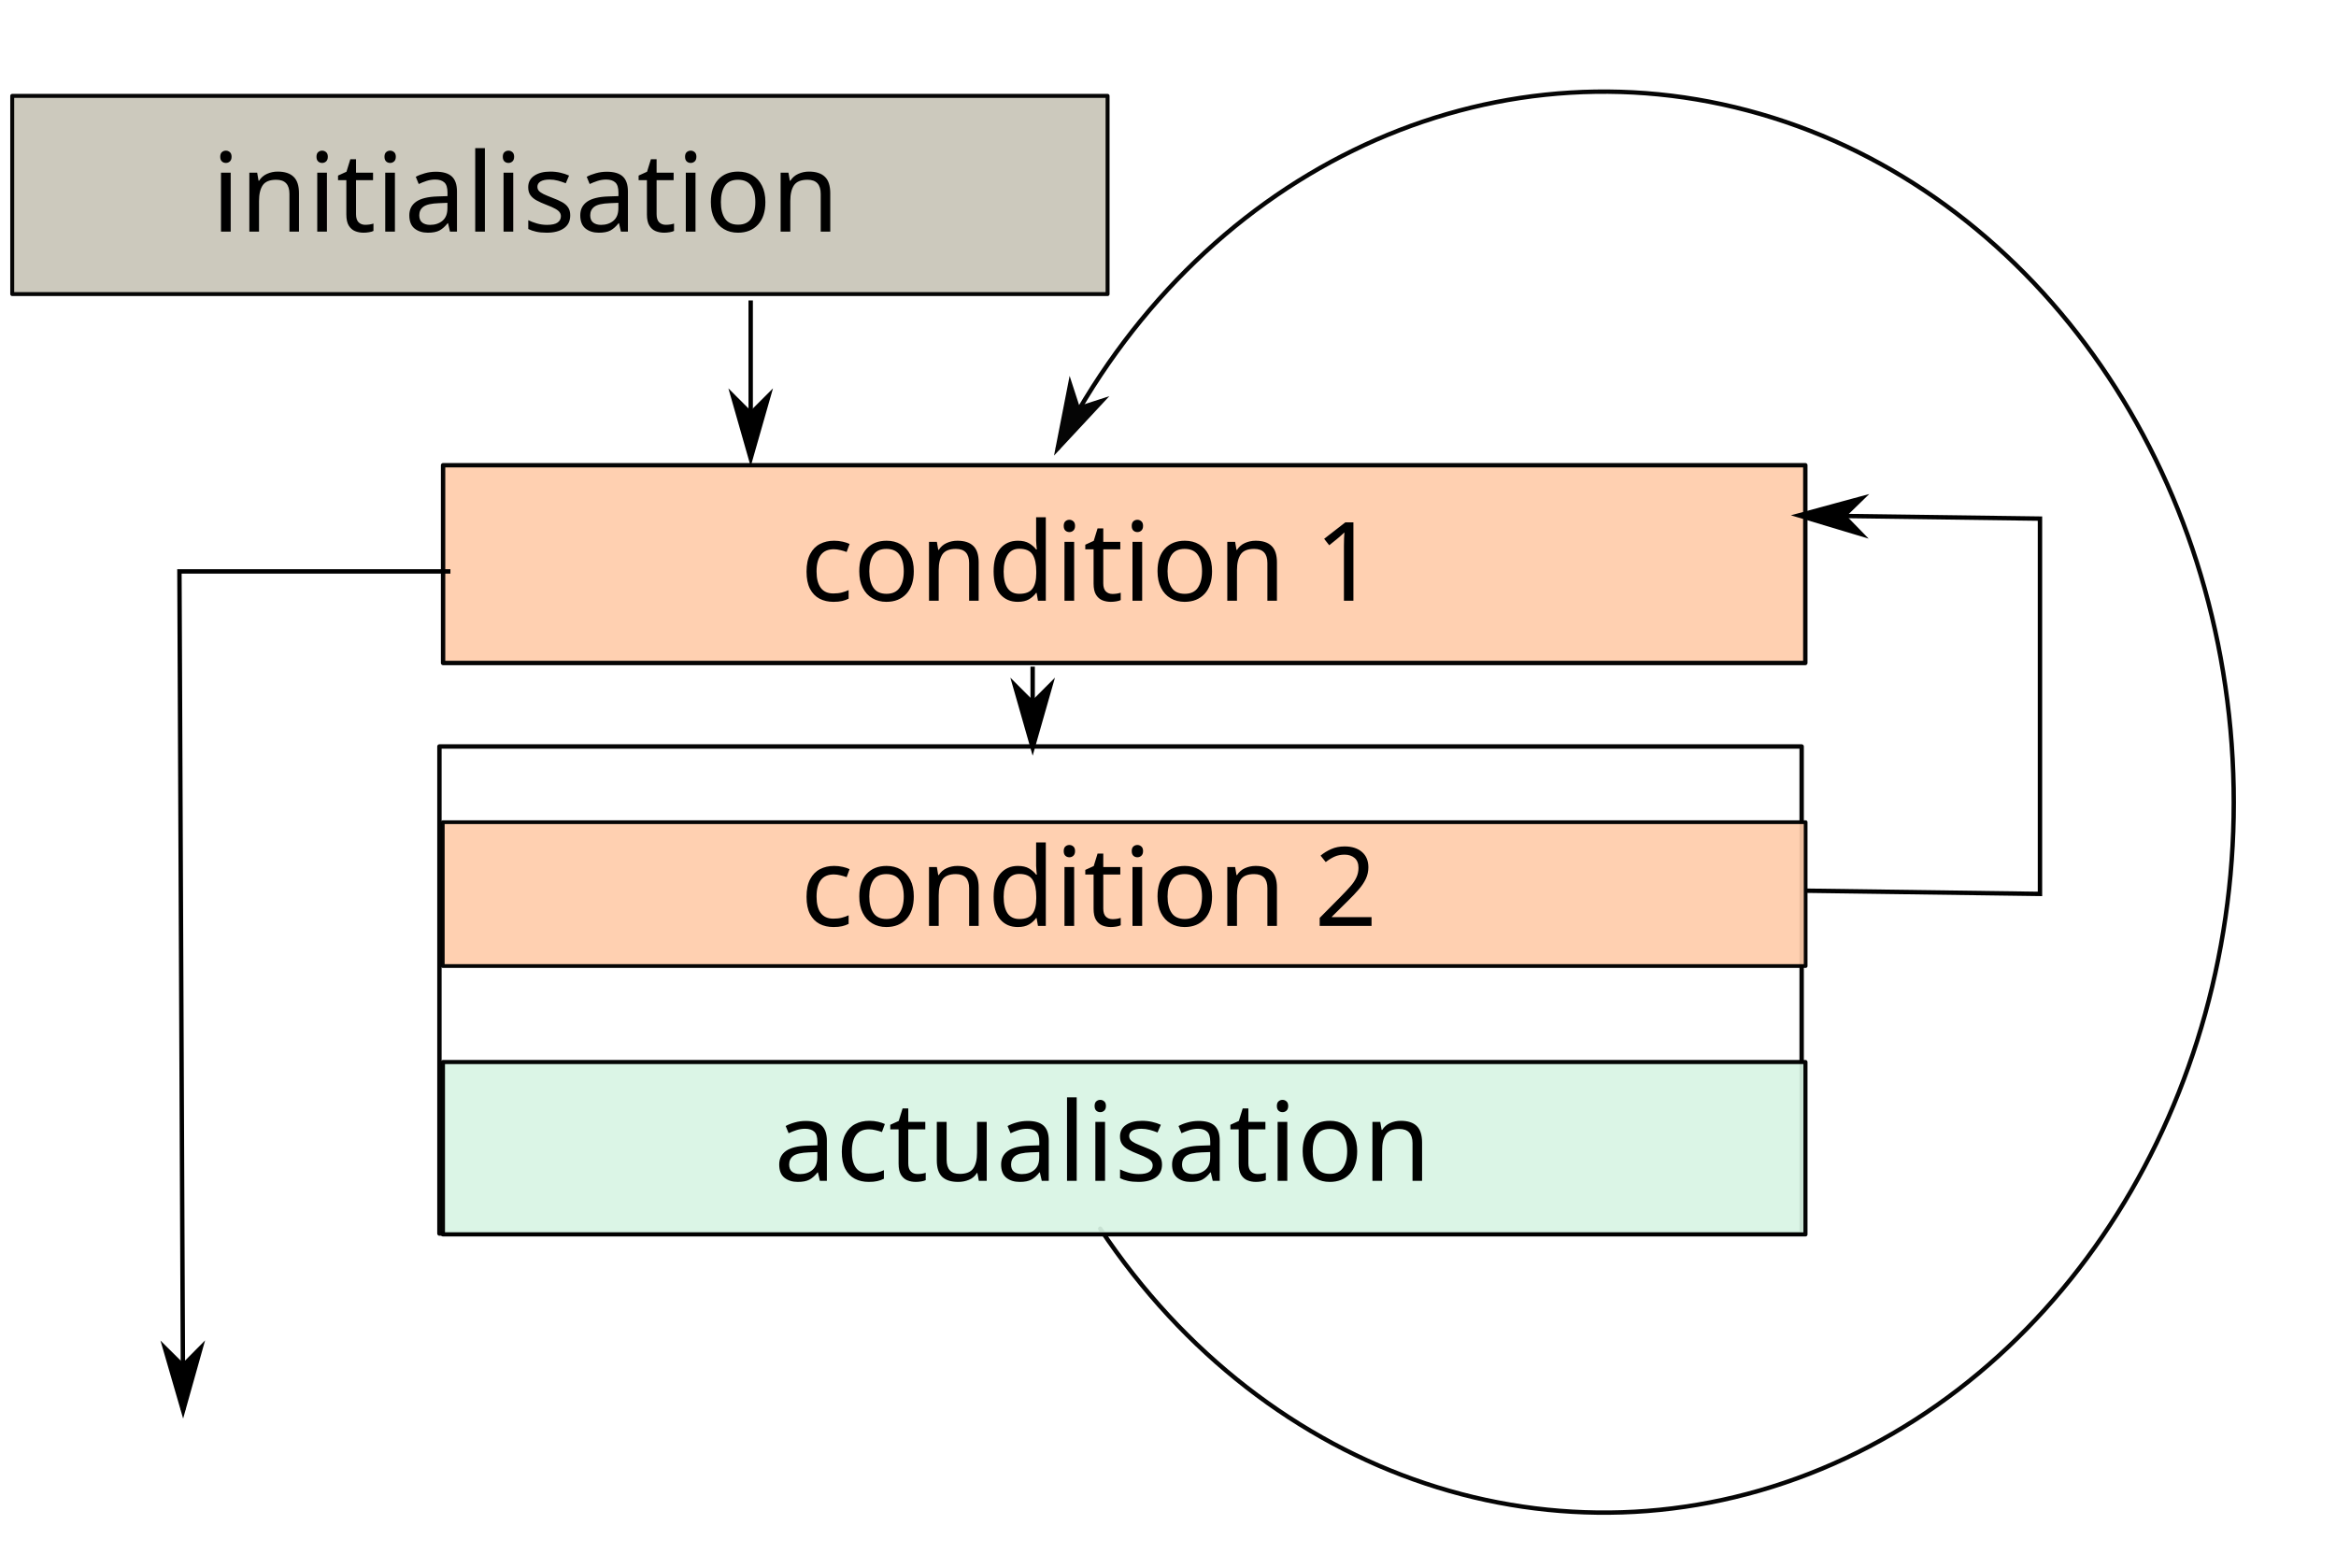
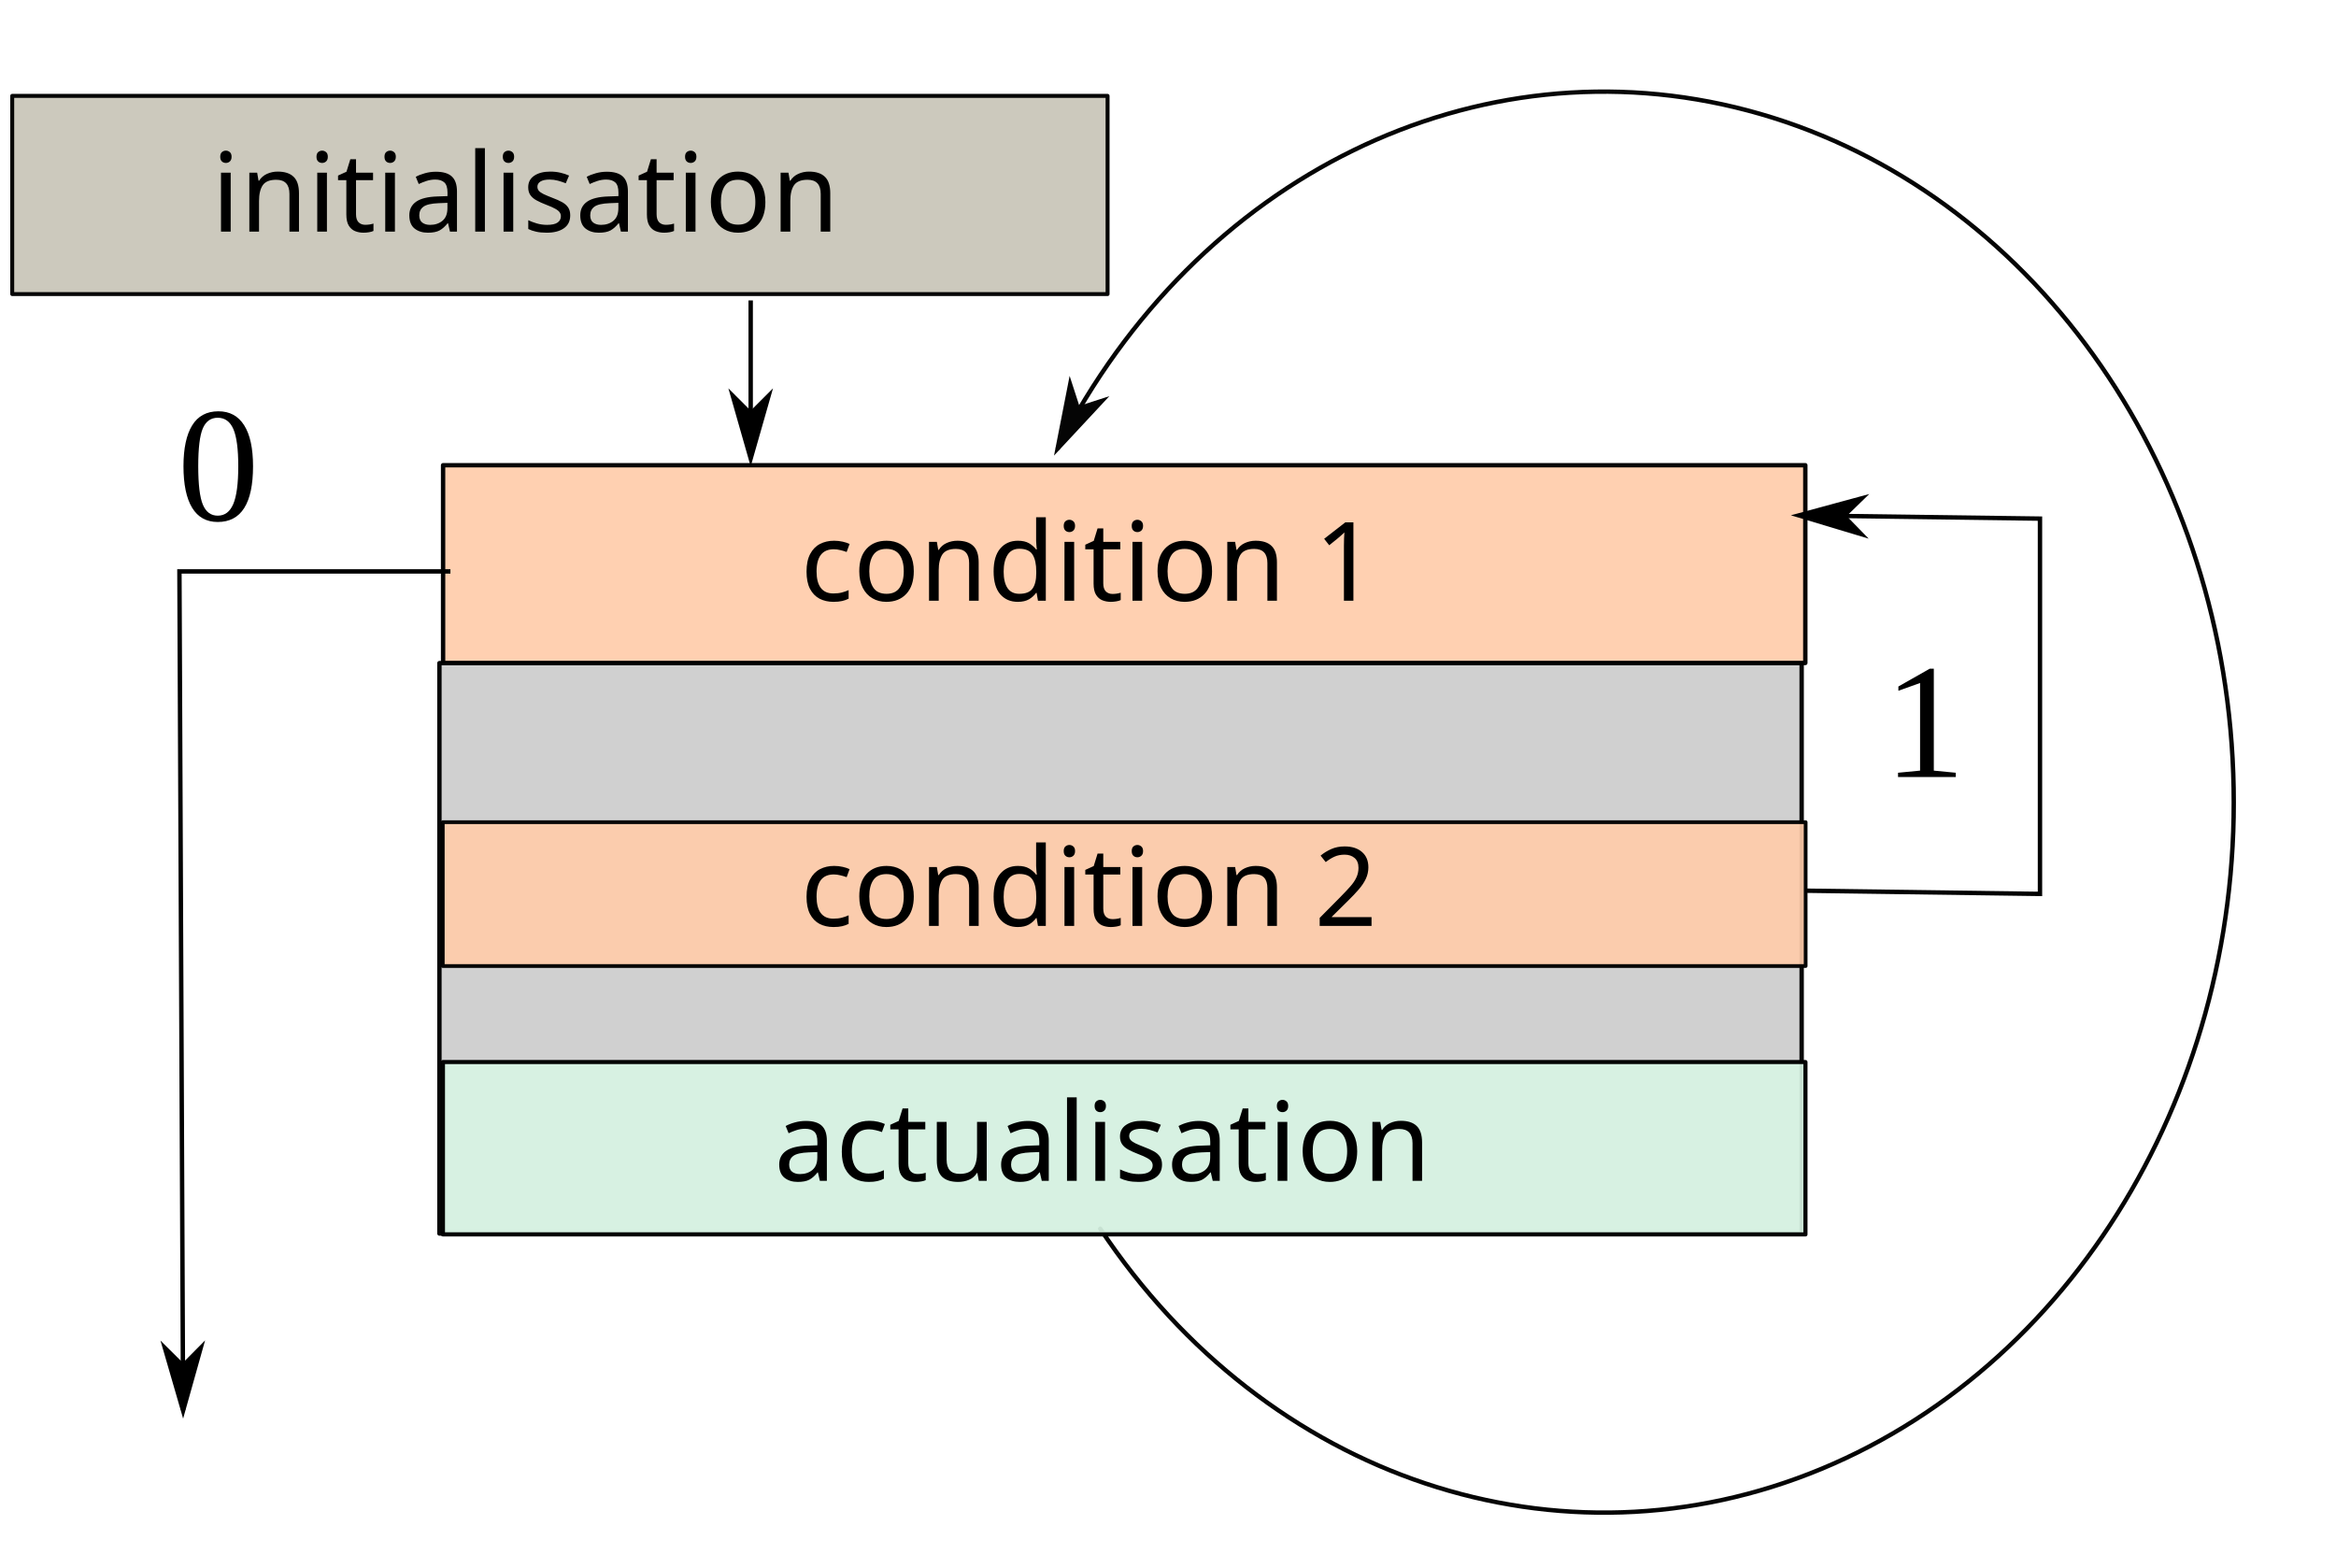
<svg xmlns="http://www.w3.org/2000/svg" id="svg2" version="1.1" width="531.6" height="356.7" viewBox="0 0 531.6 356.7">
  <defs id="defs6">
    <marker style="overflow:visible;" id="marker9534" refX="0.0" refY="0.0" orient="auto">
      <path transform="scale(0.8) rotate(180) translate(12.5,0)" style="fill-rule:evenodd;stroke:#000000;stroke-width:1pt;stroke-opacity:1;fill:#000000;fill-opacity:1" d="M 0.0,0.0 L 5.0,-5.0 L -12.5,0.0 L 5.0,5.0 L 0.0,0.0 z " id="path9536" />
    </marker>
    <marker orient="auto" refY="0.0" refX="0.0" id="marker5908" style="overflow:visible;">
      <path id="path5910" d="M 0.0,0.0 L 5.0,-5.0 L -12.5,0.0 L 5.0,5.0 L 0.0,0.0 z " style="fill-rule:evenodd;stroke:#000000;stroke-width:1pt;stroke-opacity:1;fill:#000000;fill-opacity:1" transform="scale(0.8) rotate(180) translate(12.5,0)" />
-     </marker>
-     <marker style="overflow:visible;" id="marker5819" refX="0.0" refY="0.0" orient="auto">
-       <path transform="scale(0.8) rotate(180) translate(12.5,0)" style="fill-rule:evenodd;stroke:#000000;stroke-width:1pt;stroke-opacity:1;fill:#000000;fill-opacity:1" d="M 0.0,0.0 L 5.0,-5.0 L -12.5,0.0 L 5.0,5.0 L 0.0,0.0 z " id="path5821" />
    </marker>
    <marker orient="auto" refY="0.0" refX="0.0" id="Arrow1Lstart" style="overflow:visible">
      <path id="path5077" d="M 0.0,0.0 L 5.0,-5.0 L -12.5,0.0 L 5.0,5.0 L 0.0,0.0 z " style="fill-rule:evenodd;stroke:#000000;stroke-width:1pt;stroke-opacity:1;fill:#000000;fill-opacity:1" transform="scale(0.8) translate(12.5,0)" />
    </marker>
    <marker orient="auto" refY="0.0" refX="0.0" id="Arrow1Mend" style="overflow:visible;">
      <path id="path5086" d="M 0.0,0.0 L 5.0,-5.0 L -12.5,0.0 L 5.0,5.0 L 0.0,0.0 z " style="fill-rule:evenodd;stroke:#000000;stroke-width:1pt;stroke-opacity:1;fill:#000000;fill-opacity:1" transform="scale(0.4) rotate(180) translate(10,0)" />
    </marker>
    <marker orient="auto" refY="0.0" refX="0.0" id="marker5333" style="overflow:visible;">
      <path id="path5080" d="M 0.0,0.0 L 5.0,-5.0 L -12.5,0.0 L 5.0,5.0 L 0.0,0.0 z " style="fill-rule:evenodd;stroke:#000000;stroke-width:1pt;stroke-opacity:1;fill:#000000;fill-opacity:1" transform="scale(0.8) rotate(180) translate(12.5,0)" />
    </marker>
    <marker orient="auto" refY="0.0" refX="0.0" id="Arrow1Lend" style="overflow:visible;">
      <path id="path5074" d="M 0.0,0.0 L 5.0,-5.0 L -12.5,0.0 L 5.0,5.0 L 0.0,0.0 z " style="fill-rule:evenodd;stroke:#000000;stroke-width:1pt;stroke-opacity:1;fill:#000000;fill-opacity:1" transform="scale(0.8) rotate(180) translate(12.5,0)" />
    </marker>
  </defs>
  <g id="layer1" transform="translate(0,-174.9)" />
-   <rect style="opacity:0.98;fill:none;fill-opacity:0.941;stroke:#000000;stroke-width:1;stroke-linecap:round;stroke-linejoin:round;stroke-miterlimit:4;stroke-dasharray:none;stroke-dashoffset:0;stroke-opacity:1" id="rect5055" width="310" height="110.833" x="100" y="169.867" />
+   <rect style="opacity:0.98;fill:#cccccc;fill-opacity:0.941;stroke:#000000;stroke-width:1;stroke-linecap:round;stroke-linejoin:round;stroke-miterlimit:4;stroke-dasharray:none;stroke-dashoffset:0;stroke-opacity:1" id="rect5055" width="310" height="129.803" x="100" y="150.897" />
  <rect style="opacity:0.98;fill:#ffccaa;fill-opacity:0.941;stroke:#000000;stroke-width:1;stroke-linecap:round;stroke-linejoin:round;stroke-miterlimit:4;stroke-dasharray:none;stroke-dashoffset:0;stroke-opacity:1" id="rect5057" width="310" height="45" x="100.833" y="105.867" />
  <path style="opacity:0.98;fill:none;fill-opacity:0.941;stroke:#000000;stroke-width:1;stroke-linecap:round;stroke-linejoin:round;stroke-miterlimit:4;stroke-dasharray:none;stroke-dashoffset:0;stroke-opacity:1" id="path5372" r="0" cy="0" cx="0" />
  <path style="opacity:0.98;fill:none;fill-opacity:0.941;stroke:#000000;stroke-width:1;stroke-linecap:round;stroke-linejoin:round;stroke-miterlimit:4;stroke-dasharray:none;stroke-dashoffset:0;stroke-opacity:1;marker-start:url(#Arrow1Lstart)" id="path5679" d="M 240.745,101.944 A 143.333,161.667 0 0 1 397.73,25.138 143.333,161.667 0 0 1 508.066,172.664 143.333,161.667 0 0 1 414.493,334.256 143.333,161.667 0 0 1 250.379,279.601" />
-   <text xml:space="preserve" style="font-style:normal;font-weight:normal;font-size:30px;line-height:125%;font-family:Sans;letter-spacing:0px;word-spacing:0px;fill:#000000;fill-opacity:1;stroke:none;stroke-width:1px;stroke-linecap:butt;stroke-linejoin:miter;stroke-opacity:1" x="182.167" y="136.7" id="text5747">
-     <tspan id="tspan5749" x="182.167" y="136.7" style="font-size:25px">condition 1</tspan>
+   <text xml:space="preserve" style="font-style:normal;font-weight:normal;line-height:0%;font-family:sans-serif;letter-spacing:0px;word-spacing:0px;fill:#000000;fill-opacity:1;stroke:none;stroke-width:1px;stroke-linecap:butt;stroke-linejoin:miter;stroke-opacity:1" x="182.167" y="136.7" id="text5747">
+     <tspan id="tspan5749" x="182.167" y="136.7" style="font-size:25px;line-height:1.25;font-family:sans-serif">condition 1</tspan>
  </text>
  <path style="fill:none;fill-rule:evenodd;stroke:#000000;stroke-width:1px;stroke-linecap:butt;stroke-linejoin:miter;stroke-opacity:1;marker-end:url(#marker5333)" d="m 102.5,130.033 -61.667,0 0.833,190.833" id="path5797" />
-   <path style="fill:none;fill-rule:evenodd;stroke:#000000;stroke-width:1px;stroke-linecap:butt;stroke-linejoin:miter;stroke-opacity:1;marker-end:url(#marker5819)" d="m 235,151.7 0,18.333" id="path5811" />
  <rect y="21.816" x="2.782" height="45.102" width="249.269" id="rect5884" style="opacity:0.98;fill:#c8c4b7;fill-opacity:0.941;stroke:#000000;stroke-width:0.898;stroke-linecap:round;stroke-linejoin:round;stroke-miterlimit:4;stroke-dasharray:none;stroke-dashoffset:0;stroke-opacity:1" />
-   <text id="text5890" y="52.7" x="48.167" style="font-style:normal;font-weight:normal;font-size:30px;line-height:125%;font-family:Sans;letter-spacing:0px;word-spacing:0px;fill:#000000;fill-opacity:1;stroke:none;stroke-width:1px;stroke-linecap:butt;stroke-linejoin:miter;stroke-opacity:1" xml:space="preserve">
-     <tspan y="52.7" x="48.167" id="tspan5892" style="font-size:25px">initialisation</tspan>
+   <text id="text5890" y="52.7" x="48.167" style="font-style:normal;font-weight:normal;line-height:0%;font-family:sans-serif;letter-spacing:0px;word-spacing:0px;fill:#000000;fill-opacity:1;stroke:none;stroke-width:1px;stroke-linecap:butt;stroke-linejoin:miter;stroke-opacity:1" xml:space="preserve">
+     <tspan y="52.7" x="48.167" id="tspan5892" style="font-size:25px;line-height:1.25;font-family:sans-serif">initialisation</tspan>
  </text>
  <rect y="241.673" x="100.8" height="39.227" width="310.066" id="rect5894" style="opacity:0.98;fill:#d7f4e3;fill-opacity:0.941;stroke:#000000;stroke-width:0.934;stroke-linecap:round;stroke-linejoin:round;stroke-miterlimit:4;stroke-dasharray:none;stroke-dashoffset:0;stroke-opacity:1" />
-   <text id="text5896" y="268.7" x="176.167" style="font-style:normal;font-weight:normal;font-size:27.5px;line-height:125%;font-family:Sans;letter-spacing:0px;word-spacing:0px;fill:#000000;fill-opacity:1;stroke:none;stroke-width:1px;stroke-linecap:butt;stroke-linejoin:miter;stroke-opacity:1;" xml:space="preserve">
-     <tspan y="268.7" x="176.167" id="tspan5898" style="font-size:25px">actualisation</tspan>
+   <text id="text5896" y="268.7" x="176.167" style="font-style:normal;font-weight:normal;line-height:0%;font-family:sans-serif;letter-spacing:0px;word-spacing:0px;fill:#000000;fill-opacity:1;stroke:none;stroke-width:1px;stroke-linecap:butt;stroke-linejoin:miter;stroke-opacity:1" xml:space="preserve">
+     <tspan y="268.7" x="176.167" id="tspan5898" style="font-size:25px;line-height:1.25;font-family:sans-serif">actualisation</tspan>
  </text>
  <path style="fill:none;fill-rule:evenodd;stroke:#000000;stroke-width:1px;stroke-linecap:butt;stroke-linejoin:miter;stroke-opacity:1;marker-end:url(#marker5908)" d="m 170.833,68.367 0,35.833" id="path5900" />
  <rect y="187.093" x="100.76" height="32.738" width="310.147" id="rect9484" style="opacity:0.98;fill:#ffccaa;fill-opacity:0.941;stroke:#000000;stroke-width:0.853;stroke-linecap:round;stroke-linejoin:round;stroke-miterlimit:4;stroke-dasharray:none;stroke-dashoffset:0;stroke-opacity:1" />
-   <text id="text9486" y="210.7" x="182.167" style="font-style:normal;font-weight:normal;font-size:30px;line-height:125%;font-family:Sans;letter-spacing:0px;word-spacing:0px;fill:#000000;fill-opacity:1;stroke:none;stroke-width:1px;stroke-linecap:butt;stroke-linejoin:miter;stroke-opacity:1" xml:space="preserve">
-     <tspan y="210.7" x="182.167" id="tspan9488" style="font-size:25px">condition 2</tspan>
+   <text id="text9486" y="210.7" x="182.167" style="font-style:normal;font-weight:normal;line-height:0%;font-family:sans-serif;letter-spacing:0px;word-spacing:0px;fill:#000000;fill-opacity:1;stroke:none;stroke-width:1px;stroke-linecap:butt;stroke-linejoin:miter;stroke-opacity:1" xml:space="preserve">
+     <tspan y="210.7" x="182.167" id="tspan9488" style="font-size:25px;line-height:1.25;font-family:sans-serif">condition 2</tspan>
  </text>
  <path style="fill:none;fill-rule:evenodd;stroke:#000000;stroke-width:1px;stroke-linecap:butt;stroke-linejoin:miter;stroke-opacity:1;marker-end:url(#marker9534)" d="m 410.949,202.685 53.285,0.73 0,-85.401 -54.745,-0.73" id="path9619" />
+   <text xml:space="preserve" style="font-size:37.333px;text-align:center;text-anchor:middle;fill:#000000;stroke-width:3" x="63.666" y="118.425" id="text9727">
+     <tspan id="tspan9725" x="63.666" y="118.425">0</tspan>
+   </text>
+   <text xml:space="preserve" style="font-size:37.333px;text-align:center;text-anchor:middle;fill:#000000;stroke-width:3" x="451.987" y="176.811" id="text9767">
+     <tspan id="tspan9765" x="451.987" y="176.811">1</tspan>
+   </text>
</svg>
